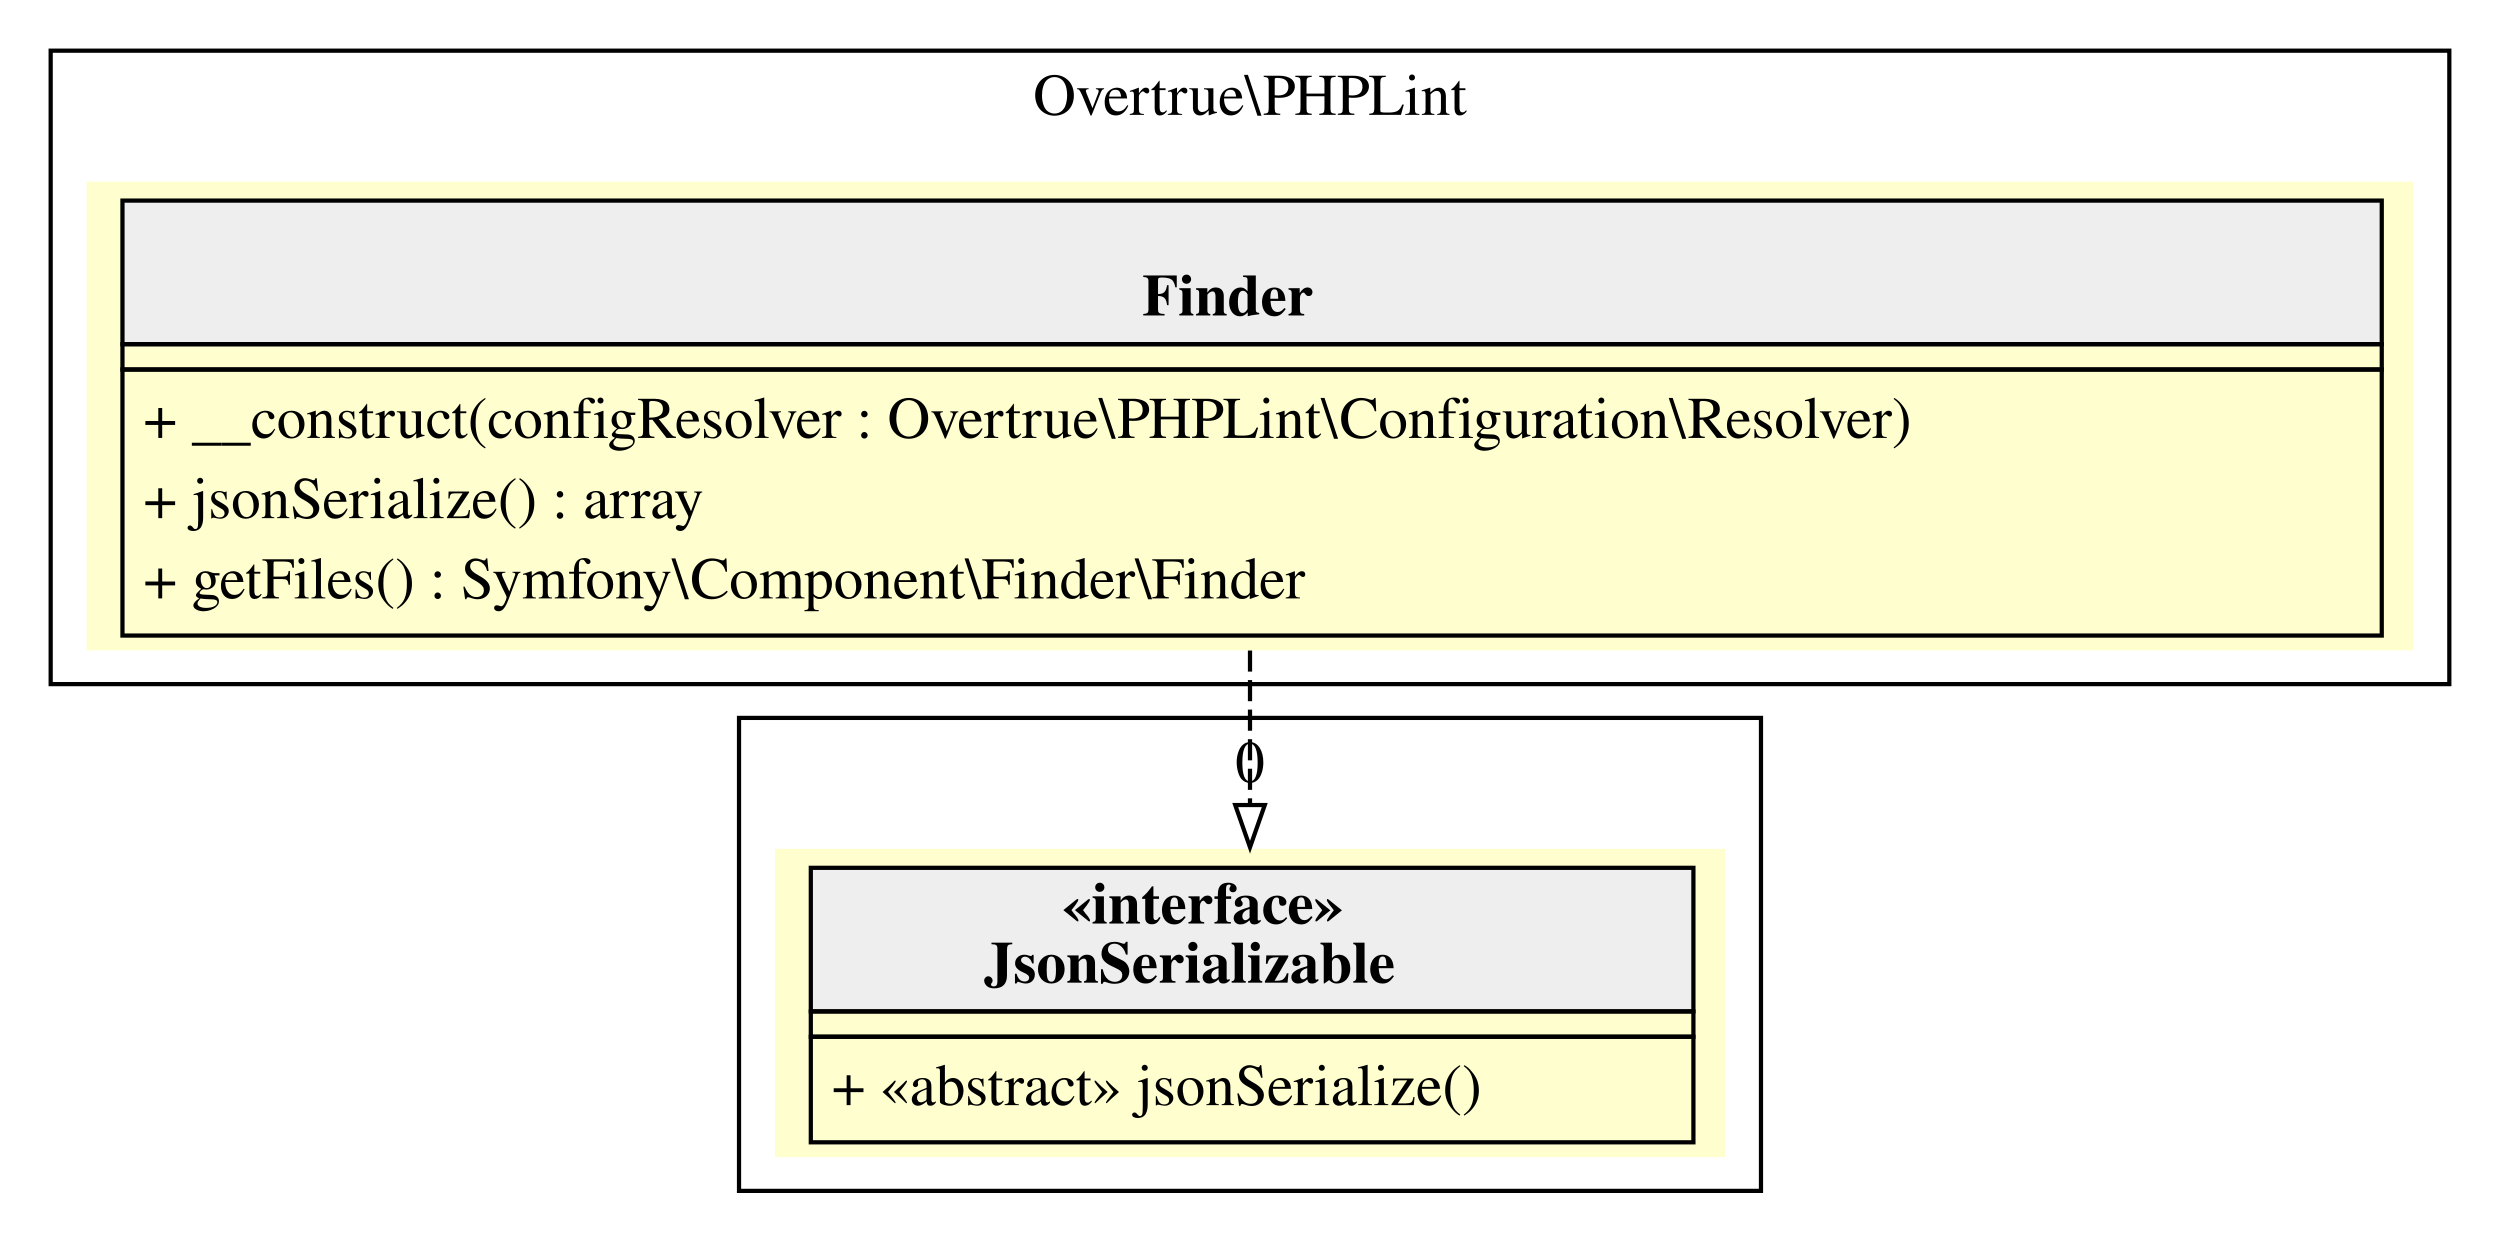
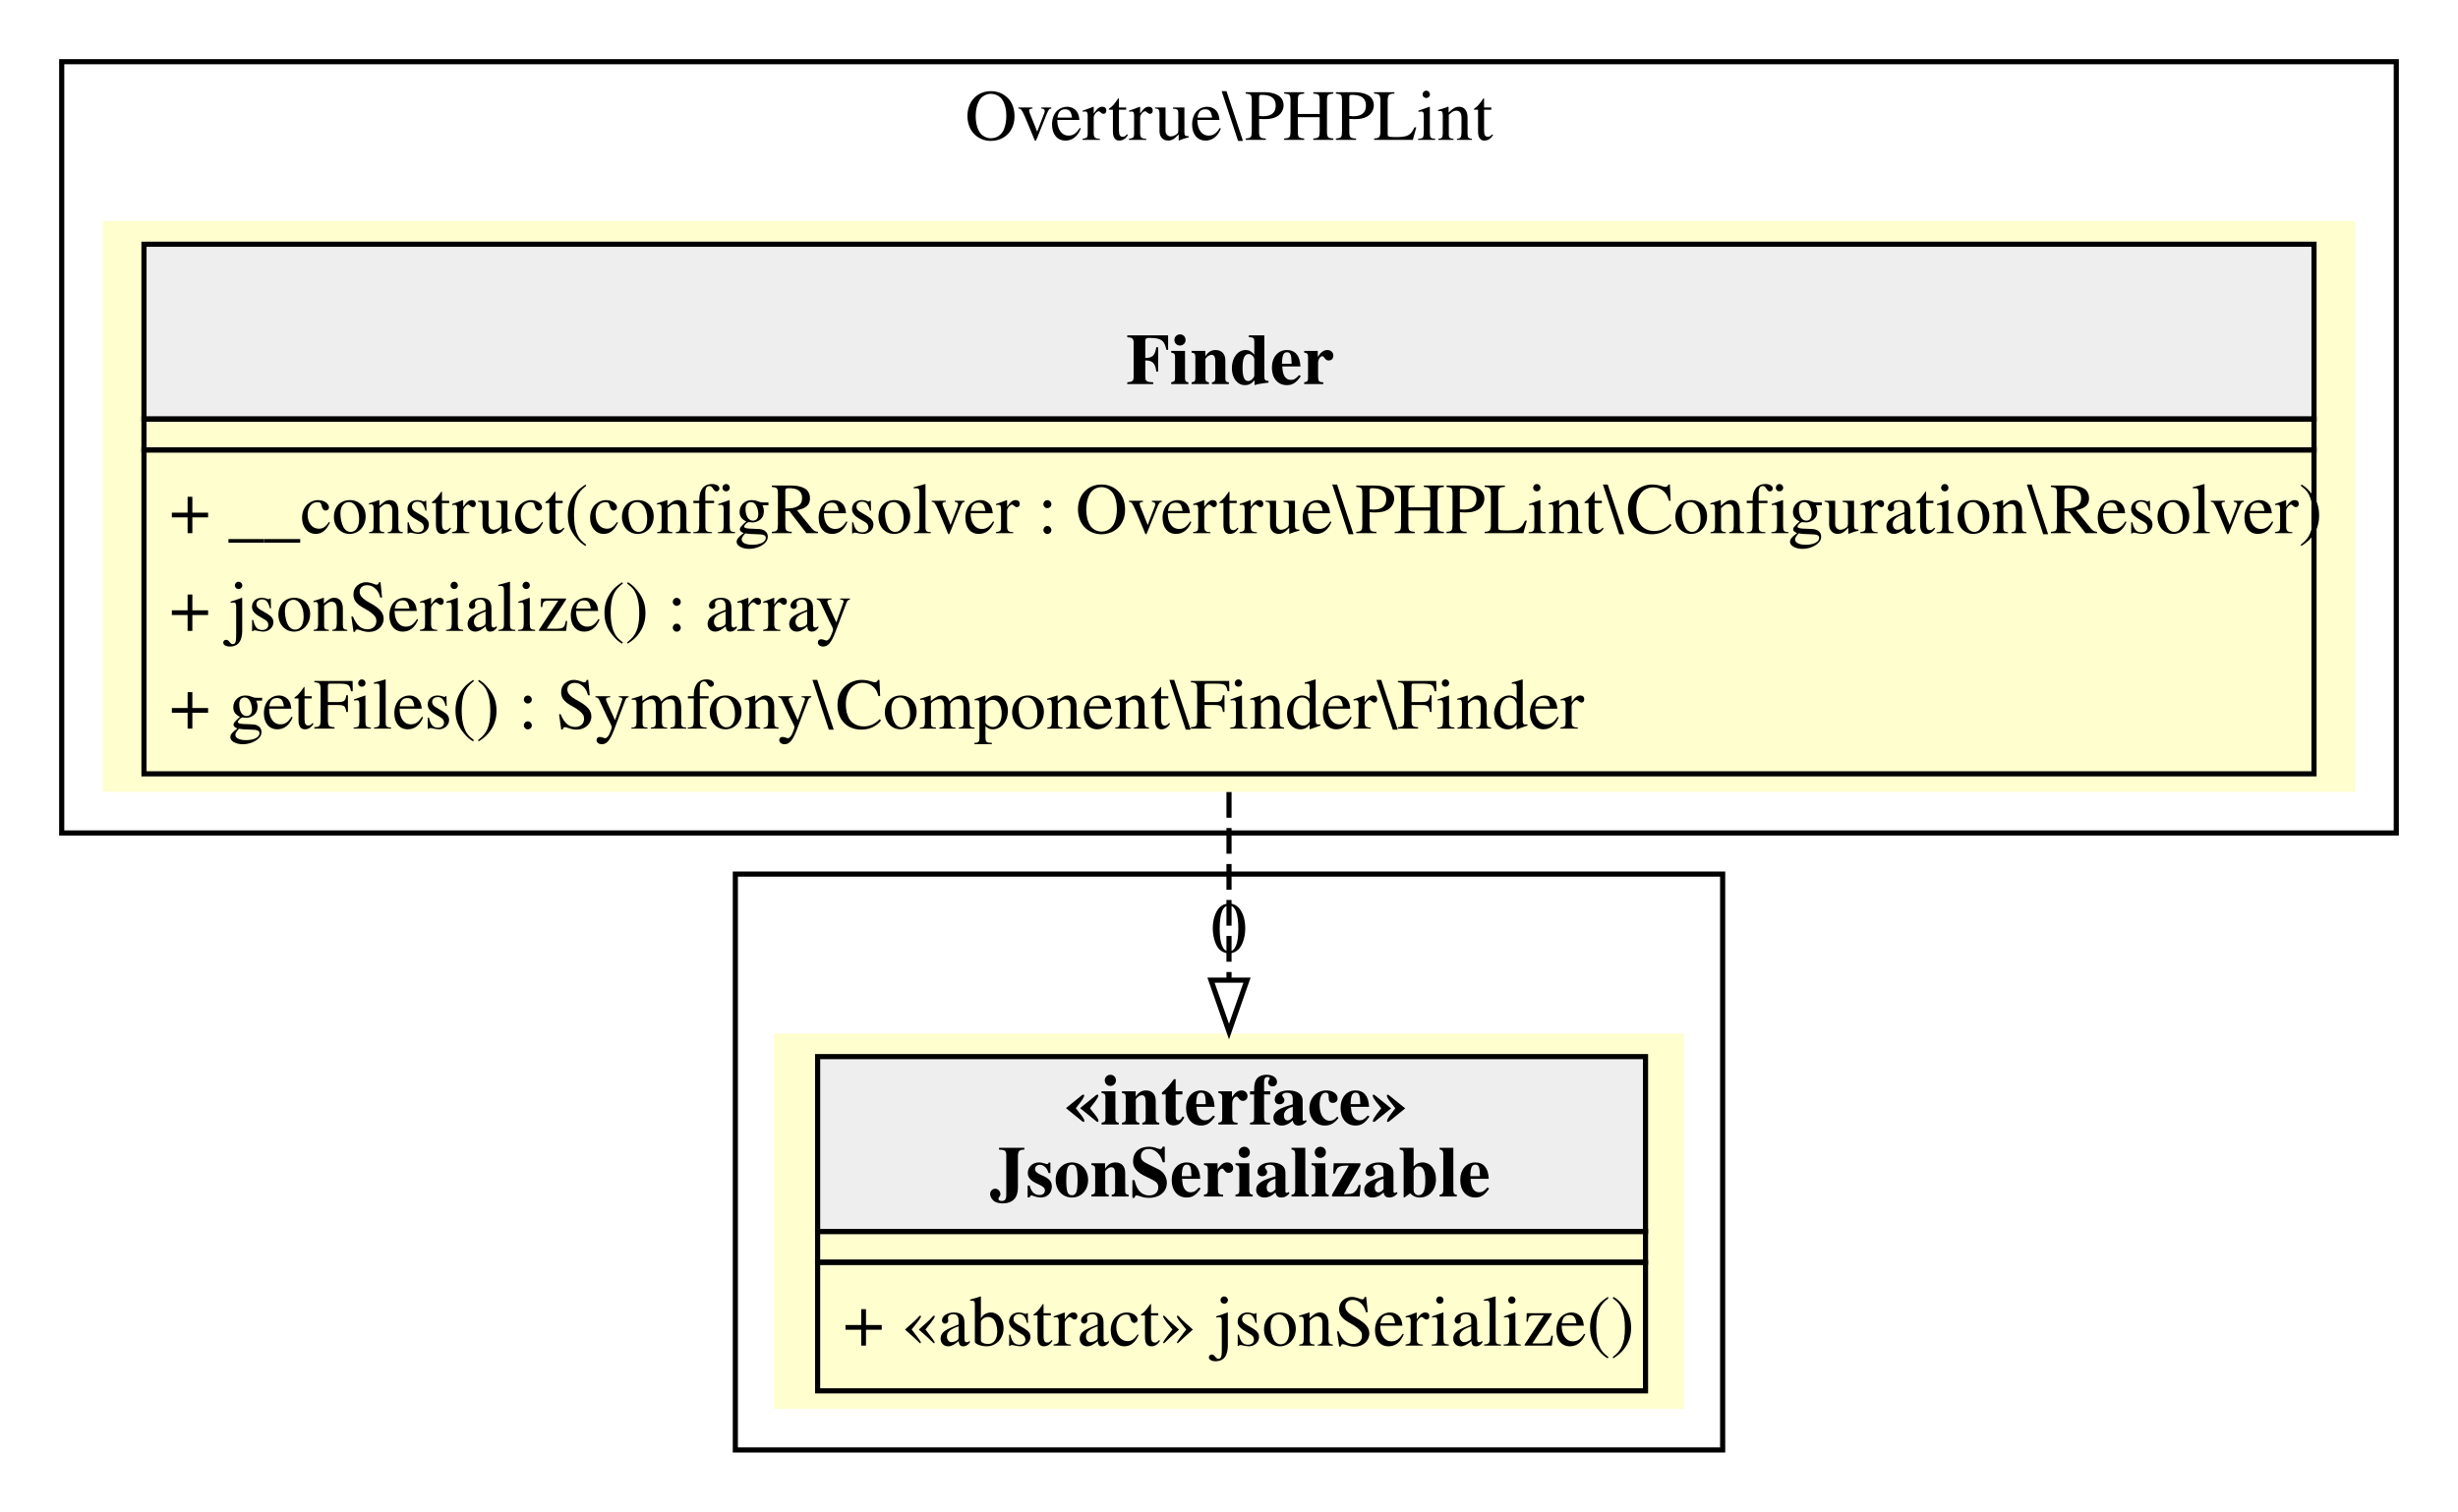
- <svg xmlns="http://www.w3.org/2000/svg" width="592pt" height="294pt" viewBox="0.00 0.00 592.00 294.00">
+ <svg xmlns="http://www.w3.org/2000/svg" width="478pt" height="294pt" viewBox="0.00 0.00 478.00 294.00">
  <g id="graph0" class="graph" transform="scale(1 1) rotate(0) translate(4 290)">
    <g id="clust1" class="cluster">
-       <polygon fill="transparent" stroke="black" points="8,-128 8,-278 576,-278 576,-128 8,-128" />
-       <text text-anchor="middle" x="292" y="-262.8" font-family="Times,serif" font-size="14.00">Overtrue\PHPLint</text>
+       <polygon fill="transparent" stroke="black" points="8,-128 8,-278 462,-278 462,-128 8,-128" />
+       <text text-anchor="middle" x="235" y="-262.8" font-family="Times,serif" font-size="14.00">Overtrue\PHPLint</text>
    </g>
    <g id="clust2" class="cluster">
-       <polygon fill="transparent" stroke="black" points="171,-8 171,-120 413,-120 413,-8 171,-8" />
-       <text text-anchor="middle" x="292" y="-104.8" font-family="Times,serif" font-size="14.00">0</text>
+       <polygon fill="transparent" stroke="black" points="139,-8 139,-120 331,-120 331,-8 139,-8" />
+       <text text-anchor="middle" x="235" y="-104.8" font-family="Times,serif" font-size="14.00">0</text>
    </g>
    <g id="node1" class="node">
-       <polygon fill="#fefece" stroke="transparent" points="567.5,-247 16.5,-247 16.5,-136 567.5,-136 567.5,-247" />
-       <polygon fill="#eeeeee" stroke="transparent" points="25,-208.5 25,-242.5 560,-242.5 560,-208.5 25,-208.5" />
-       <polygon fill="none" stroke="black" points="25,-208.5 25,-242.5 560,-242.5 560,-208.5 25,-208.5" />
-       <text text-anchor="start" x="266.5" y="-215.3" font-family="Times,serif" font-weight="bold" font-size="14.00">Finder</text>
-       <polygon fill="none" stroke="black" points="25,-202.5 25,-208.5 560,-208.5 560,-202.5 25,-202.5" />
-       <polygon fill="none" stroke="black" points="25,-139.5 25,-202.5 560,-202.5 560,-139.5 25,-139.5" />
-       <text text-anchor="start" x="30" y="-186.3" font-family="Times,serif" font-size="14.00">+ __construct(configResolver : Overtrue\PHPLint\Configuration\Resolver)</text>
-       <text text-anchor="start" x="30" y="-167.3" font-family="Times,serif" font-size="14.00">+ jsonSerialize() : array</text>
-       <text text-anchor="start" x="30" y="-148.3" font-family="Times,serif" font-size="14.00">+ getFiles() : Symfony\Component\Finder\Finder</text>
+       <polygon fill="#fefece" stroke="transparent" points="454,-247 16,-247 16,-136 454,-136 454,-247" />
+       <polygon fill="#eeeeee" stroke="transparent" points="24,-208.5 24,-242.5 446,-242.5 446,-208.5 24,-208.5" />
+       <polygon fill="none" stroke="black" points="24,-208.5 24,-242.5 446,-242.5 446,-208.5 24,-208.5" />
+       <text text-anchor="start" x="215" y="-215.3" font-family="Times,serif" font-weight="bold" font-size="14.00">Finder</text>
+       <polygon fill="none" stroke="black" points="24,-202.5 24,-208.5 446,-208.5 446,-202.5 24,-202.5" />
+       <polygon fill="none" stroke="black" points="24,-139.5 24,-202.5 446,-202.5 446,-139.5 24,-139.5" />
+       <text text-anchor="start" x="29" y="-186.3" font-family="Times,serif" font-size="14.00">+ __construct(configResolver : Overtrue\PHPLint\Configuration\Resolver)</text>
+       <text text-anchor="start" x="29" y="-167.3" font-family="Times,serif" font-size="14.00">+ jsonSerialize() : array</text>
+       <text text-anchor="start" x="29" y="-148.3" font-family="Times,serif" font-size="14.00">+ getFiles() : Symfony\Component\Finder\Finder</text>
    </g>
    <g id="node2" class="node">
-       <polygon fill="#fefece" stroke="transparent" points="404.5,-89 179.5,-89 179.5,-16 404.5,-16 404.5,-89" />
-       <polygon fill="#eeeeee" stroke="transparent" points="188,-50.5 188,-84.5 397,-84.5 397,-50.5 188,-50.5" />
-       <polygon fill="none" stroke="black" points="188,-50.5 188,-84.5 397,-84.5 397,-50.5 188,-50.5" />
-       <text text-anchor="start" x="247.5" y="-71.3" font-family="Times,serif" font-weight="bold" font-size="14.00">«interface»</text>
-       <text text-anchor="start" x="229" y="-57.3" font-family="Times,serif" font-weight="bold" font-size="14.00">JsonSerializable</text>
-       <polygon fill="none" stroke="black" points="188,-44.5 188,-50.5 397,-50.5 397,-44.5 188,-44.5" />
-       <polygon fill="none" stroke="black" points="188,-19.5 188,-44.5 397,-44.5 397,-19.5 188,-19.5" />
-       <text text-anchor="start" x="193" y="-28.3" font-family="Times,serif" font-size="14.00">+ «abstract» jsonSerialize()</text>
+       <polygon fill="#fefece" stroke="transparent" points="323.5,-89 146.5,-89 146.5,-16 323.5,-16 323.5,-89" />
+       <polygon fill="#eeeeee" stroke="transparent" points="155,-50.5 155,-84.5 316,-84.5 316,-50.5 155,-50.5" />
+       <polygon fill="none" stroke="black" points="155,-50.5 155,-84.5 316,-84.5 316,-50.5 155,-50.5" />
+       <text text-anchor="start" x="203" y="-71.3" font-family="Times,serif" font-weight="bold" font-size="14.00">«interface»</text>
+       <text text-anchor="start" x="188.5" y="-57.3" font-family="Times,serif" font-weight="bold" font-size="14.00">JsonSerializable</text>
+       <polygon fill="none" stroke="black" points="155,-44.5 155,-50.5 316,-50.5 316,-44.5 155,-44.5" />
+       <polygon fill="none" stroke="black" points="155,-19.5 155,-44.5 316,-44.5 316,-19.5 155,-19.5" />
+       <text text-anchor="start" x="160" y="-28.3" font-family="Times,serif" font-size="14.00">+ «abstract» jsonSerialize()</text>
    </g>
    <g id="edge1" class="edge">
-       <path fill="none" stroke="black" stroke-dasharray="5,2" d="M292,-135.96C292,-123.84 292,-111.11 292,-99.38" />
-       <polygon fill="none" stroke="black" points="295.5,-99.37 292,-89.37 288.5,-99.37 295.5,-99.37" />
+       <path fill="none" stroke="black" stroke-dasharray="5,2" d="M235,-135.96C235,-123.84 235,-111.11 235,-99.38" />
+       <polygon fill="none" stroke="black" points="238.5,-99.37 235,-89.37 231.5,-99.37 238.5,-99.37" />
    </g>
  </g>
</svg>
